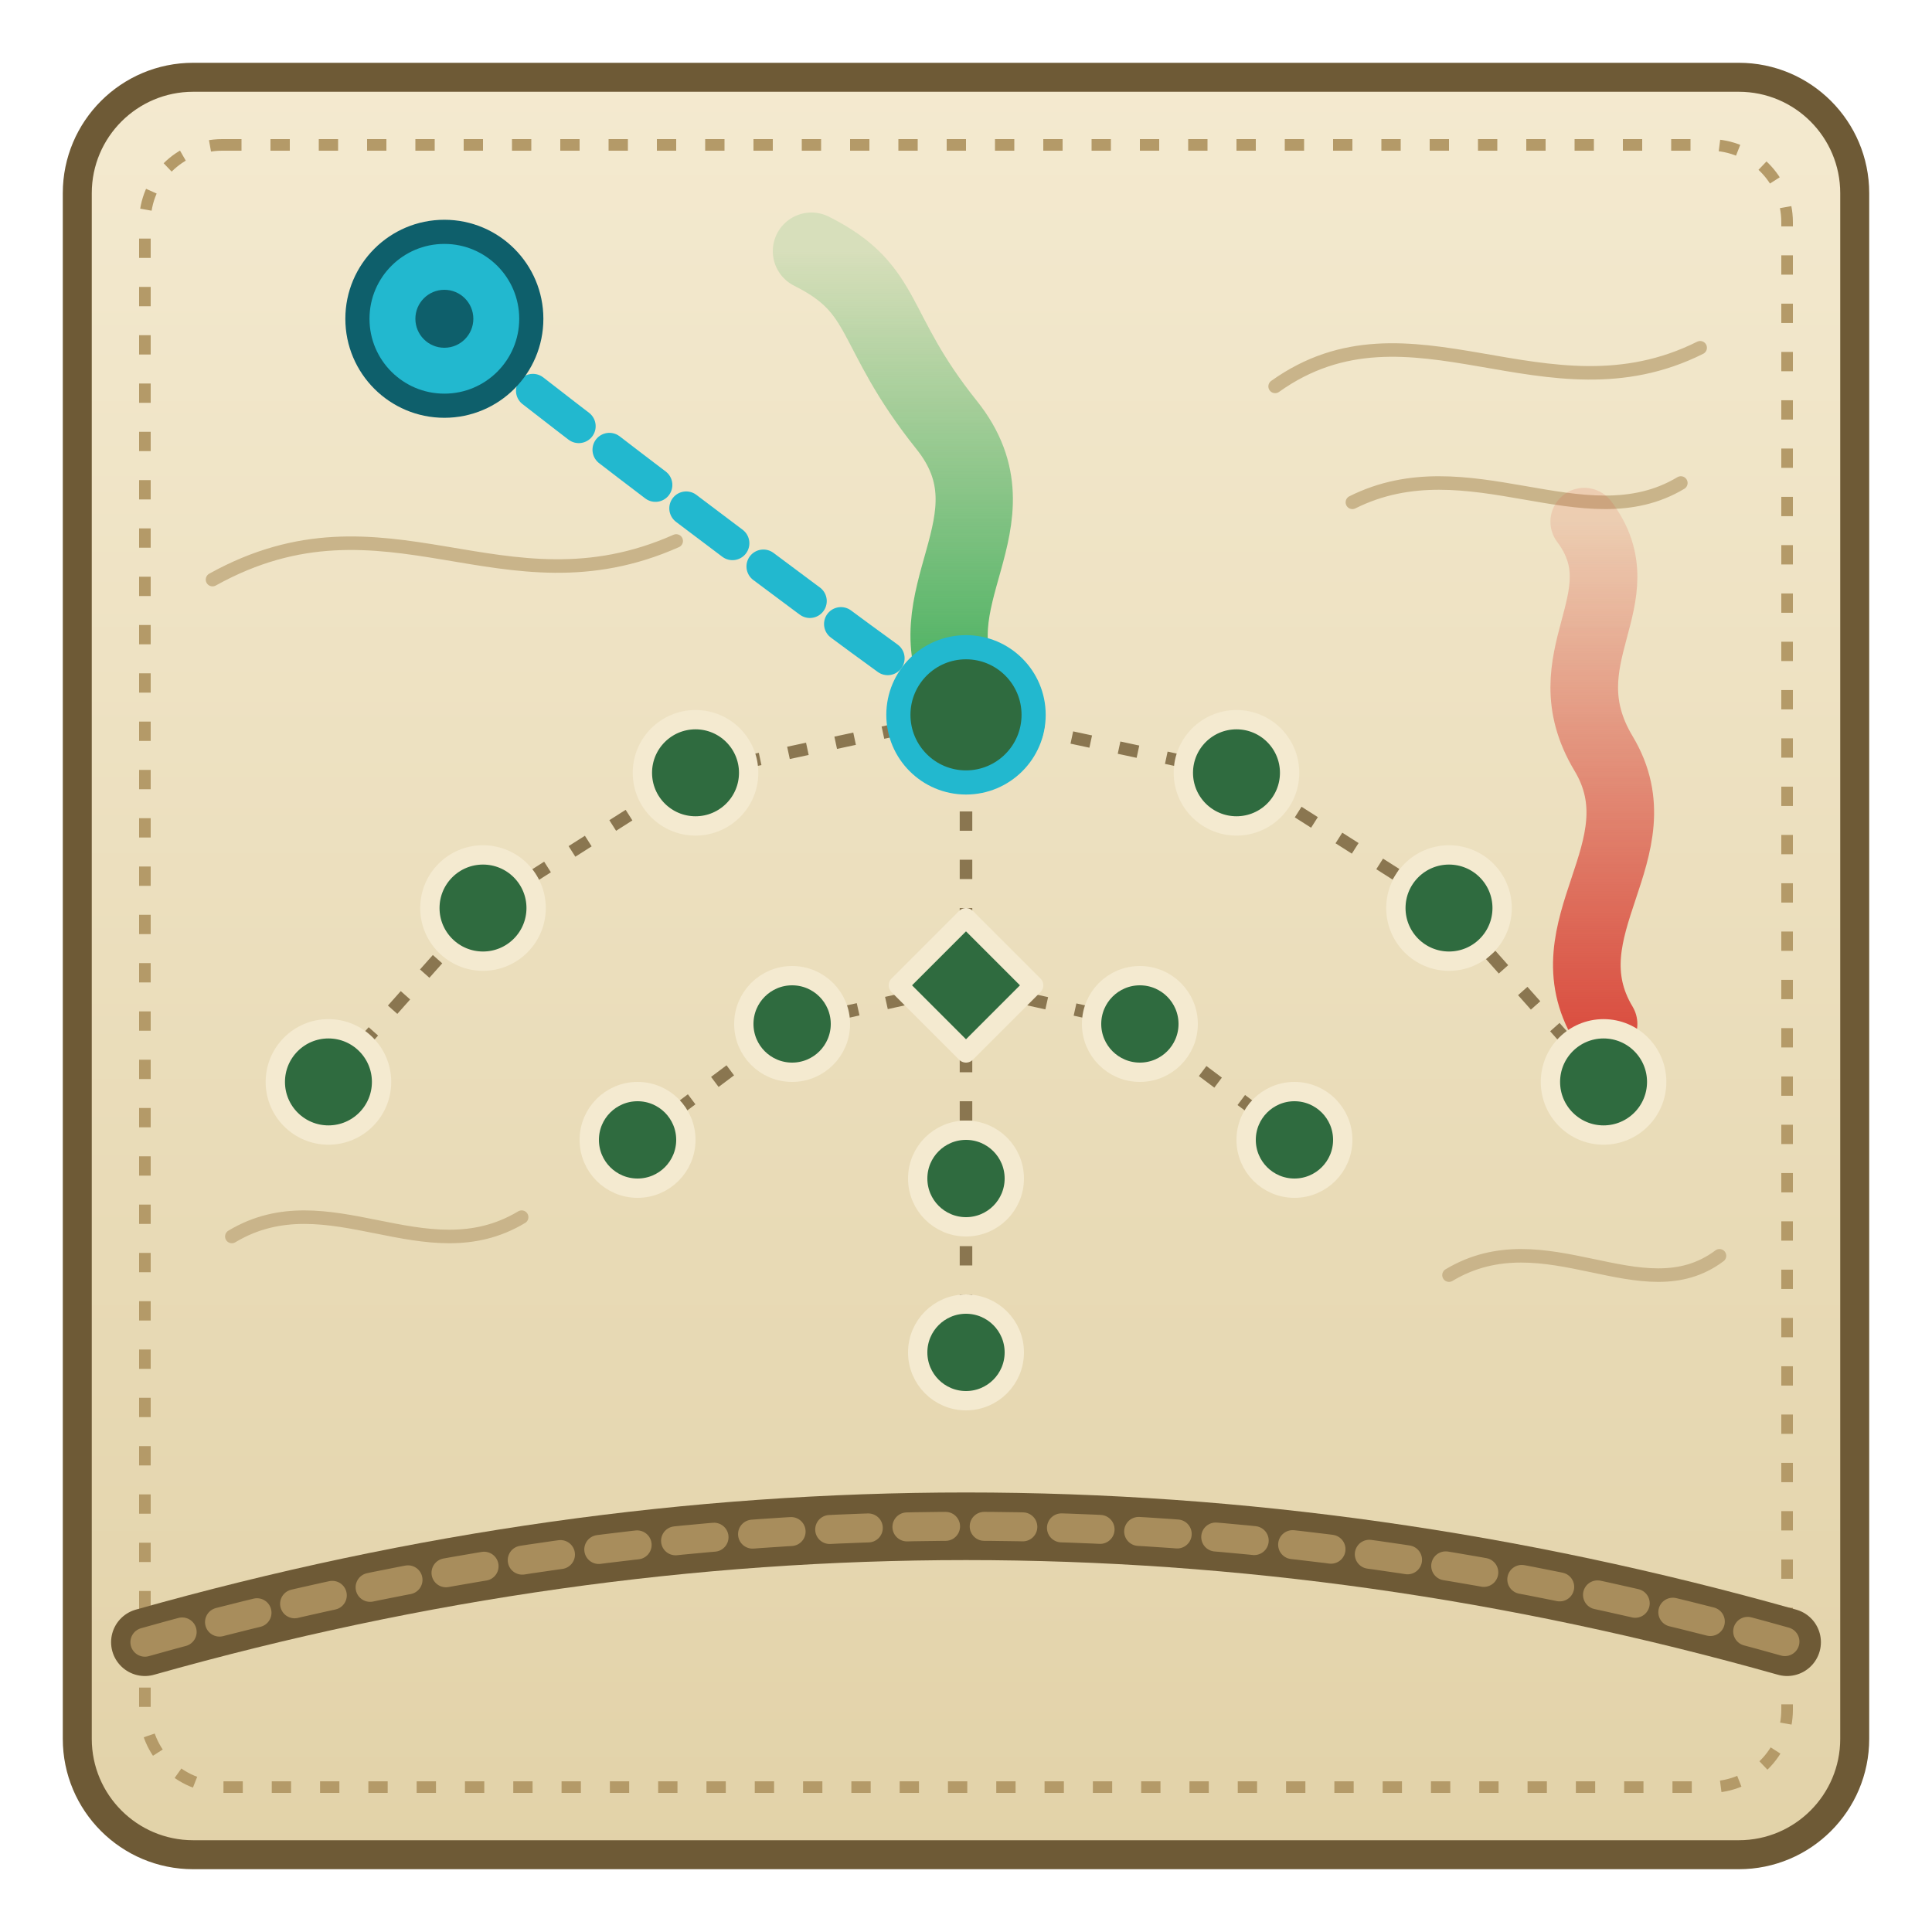
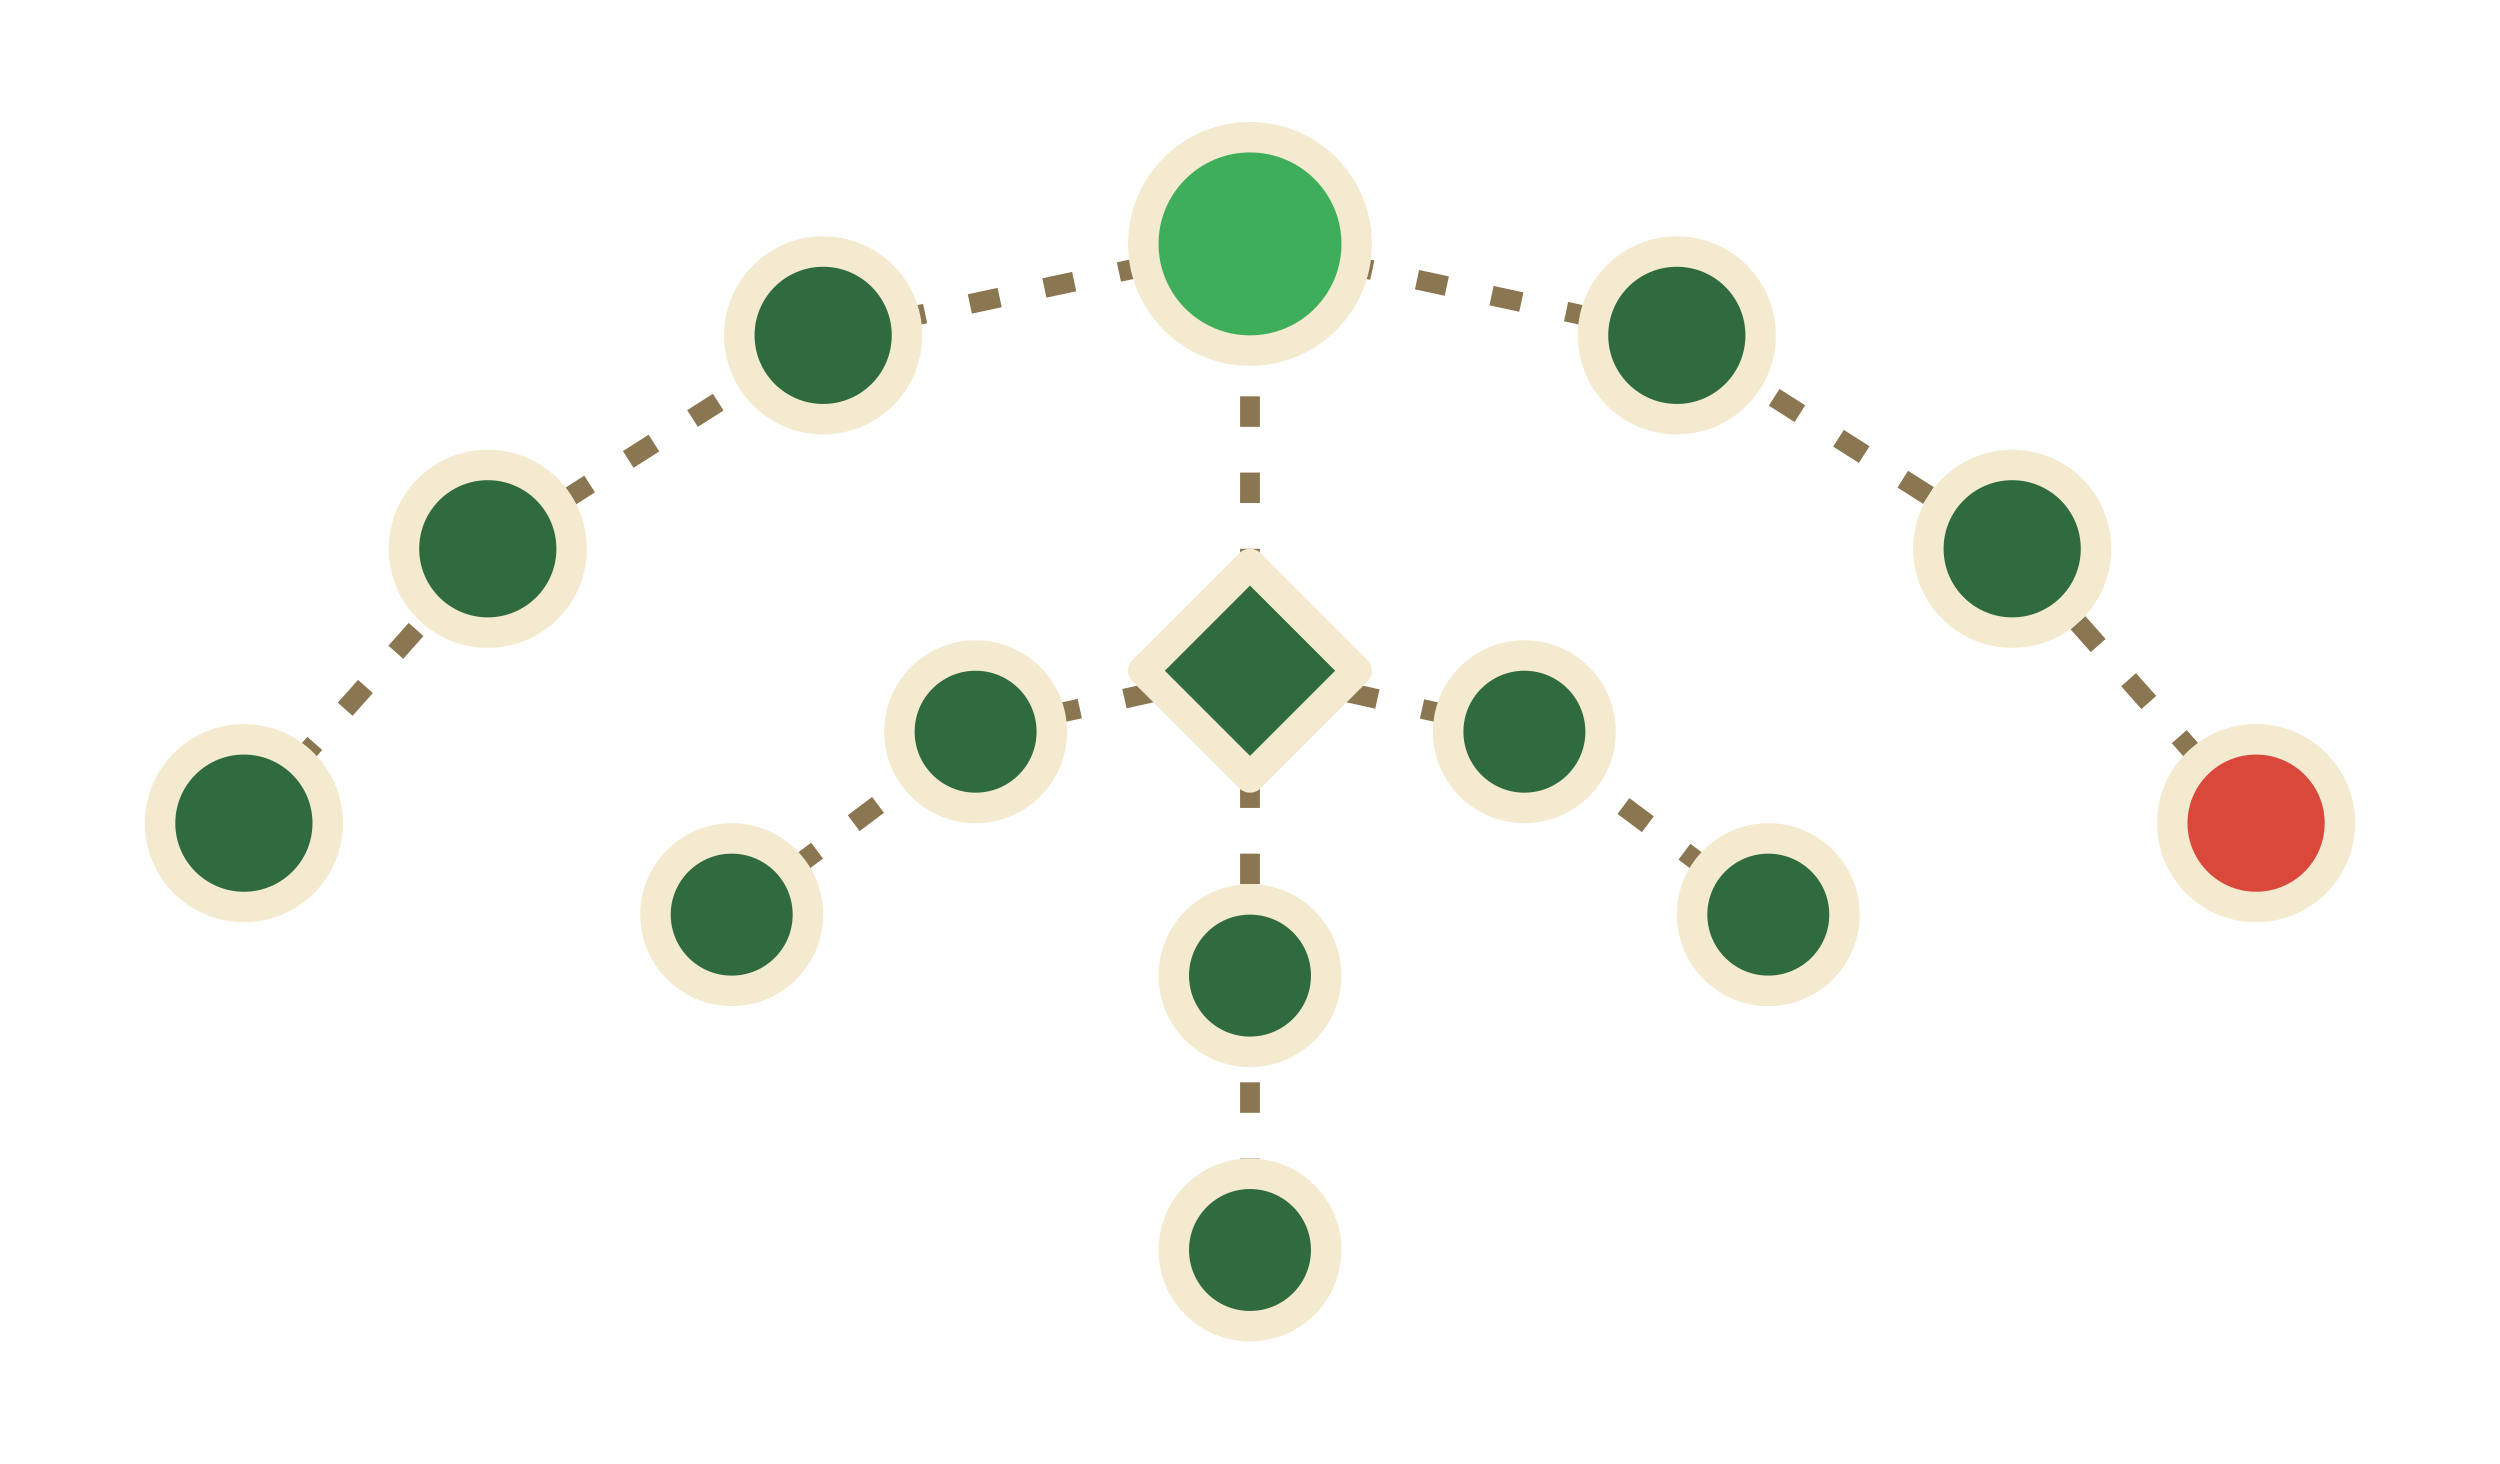
- <svg xmlns="http://www.w3.org/2000/svg" viewBox="0 0 200 200" width="200" height="200" role="img" aria-label="armin: the Long-Range Scouting Formation on a map, a green flare marking the route ahead">
-   <defs>
-     <linearGradient id="parchment" x1="0" x2="0" y1="0" y2="1">
-       <stop offset="0" stop-color="#f4ead0" />
-       <stop offset="1" stop-color="#e2d2a8" />
-     </linearGradient>
-     <linearGradient id="smoke-green" x1="0" x2="0" y1="1" y2="0">
-       <stop offset="0" stop-color="#3fae5a" stop-opacity="0.95" />
-       <stop offset="1" stop-color="#3fae5a" stop-opacity="0.15" />
-     </linearGradient>
-     <linearGradient id="smoke-red" x1="0" x2="0" y1="1" y2="0">
-       <stop offset="0" stop-color="#d9483b" stop-opacity="0.95" />
-       <stop offset="1" stop-color="#d9483b" stop-opacity="0.15" />
-     </linearGradient>
-   </defs>
-   <rect x="8" y="8" width="184" height="184" rx="12" fill="url(#parchment)" stroke="#6e5a36" stroke-width="3" />
-   <rect x="15" y="15" width="170" height="170" rx="8" fill="none" stroke="#b49a68" stroke-width="1.2" stroke-dasharray="2 3" />
-   <g fill="none" stroke="#c9b48a" stroke-width="1.4" stroke-linecap="round">
-     <path d="M 22 60 C 40 50, 52 64, 70 56" />
-     <path d="M 132 40 C 146 30, 160 44, 176 36" />
-     <path d="M 140 52 C 152 46, 164 56, 174 50" />
-     <path d="M 24 128 C 34 122, 44 132, 54 126" />
-     <path d="M 150 132 C 160 126, 170 136, 178 130" />
-   </g>
-   <path d="M 15 170 Q 100 146 185 170" fill="none" stroke="#6e5a36" stroke-width="7" stroke-linecap="round" />
-   <path d="M 15 170 Q 100 146 185 170" fill="none" stroke="#a88d5c" stroke-width="3" stroke-dasharray="4 4" stroke-linecap="round" />
+ <svg xmlns="http://www.w3.org/2000/svg" viewBox="18 58 164 96" width="164" height="96" role="img" aria-label="armin: the Long-Range Scouting Formation, the head of it in green and a wing in red">
  <g fill="none" stroke="#8a7650" stroke-width="1.3" stroke-dasharray="2 3">
    <path d="M 34 112 L 50 94 L 72 80 L 100 74 L 128 80 L 150 94 L 166 112" />
    <path d="M 66 118 L 82 106 L 100 102 L 118 106 L 134 118" />
    <path d="M 100 74 L 100 140" />
  </g>
-   <path d="M 166 106 C 160 96, 172 88, 166 78 S 170 62, 164 54" fill="none" stroke="url(#smoke-red)" stroke-width="7" stroke-linecap="round" />
-   <path d="M 100 72 C 94 62, 106 54, 98 44 S 92 30, 84 26" fill="none" stroke="url(#smoke-green)" stroke-width="8" stroke-linecap="round" />
-   <path d="M 100 74 C 86 64, 70 52, 52 38" fill="none" stroke="#22b8cf" stroke-width="3.5" stroke-dasharray="6 4" stroke-linecap="round" />
-   <circle cx="46" cy="33" r="9" fill="#22b8cf" stroke="#0e5f6b" stroke-width="2.5" />
-   <circle cx="46" cy="33" r="3" fill="#0e5f6b" />
  <g fill="#2f6b3f" stroke="#f4ead0" stroke-width="2">
    <circle cx="34" cy="112" r="5.5" />
    <circle cx="50" cy="94" r="5.5" />
    <circle cx="72" cy="80" r="5.5" />
    <circle cx="128" cy="80" r="5.5" />
    <circle cx="150" cy="94" r="5.5" />
-     <circle cx="166" cy="112" r="5.5" />
    <circle cx="66" cy="118" r="5" />
    <circle cx="82" cy="106" r="5" />
    <circle cx="118" cy="106" r="5" />
    <circle cx="134" cy="118" r="5" />
    <circle cx="100" cy="122" r="5" />
    <circle cx="100" cy="140" r="5" />
  </g>
-   <circle cx="100" cy="74" r="7" fill="#2f6b3f" stroke="#22b8cf" stroke-width="2.5" />
+   <circle cx="100" cy="74" r="7" fill="#3fae5a" stroke="#f4ead0" stroke-width="2" />
+   <circle cx="166" cy="112" r="5.5" fill="#d9483b" stroke="#f4ead0" stroke-width="2" />
  <path d="M 100 95 L 107 102 L 100 109 L 93 102 Z" fill="#2f6b3f" stroke="#f4ead0" stroke-width="2" stroke-linejoin="round" />
</svg>
